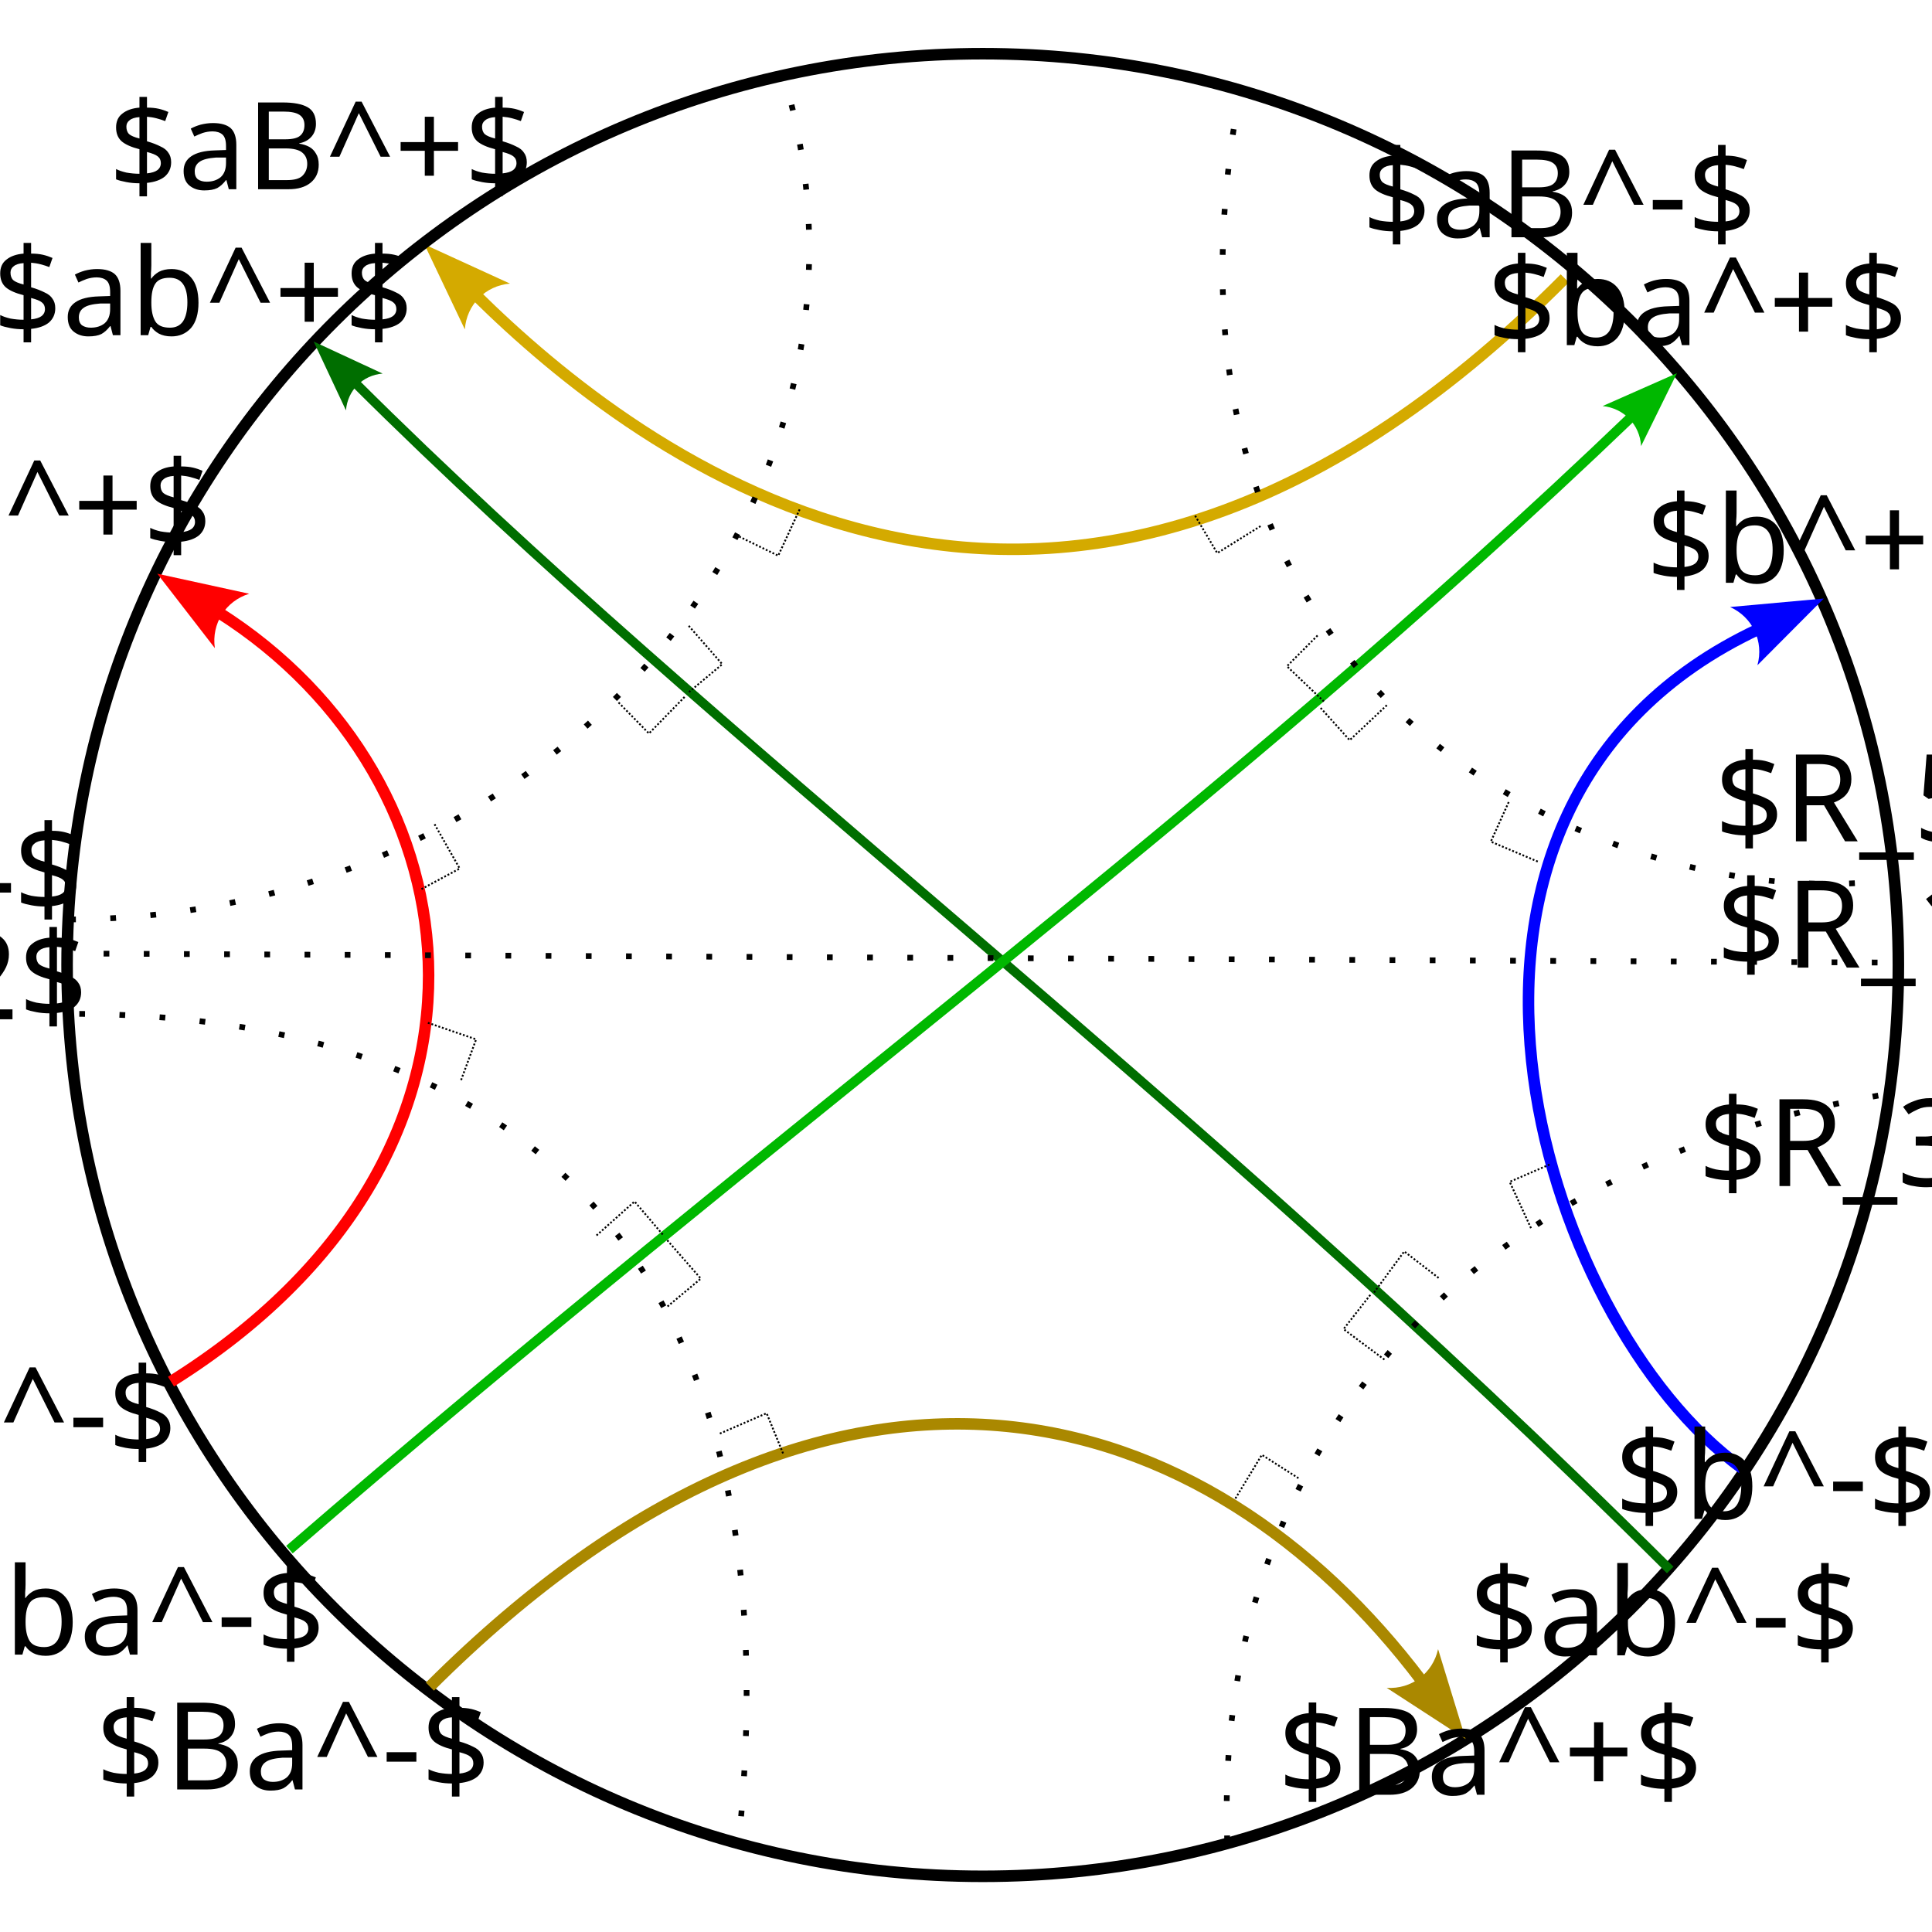
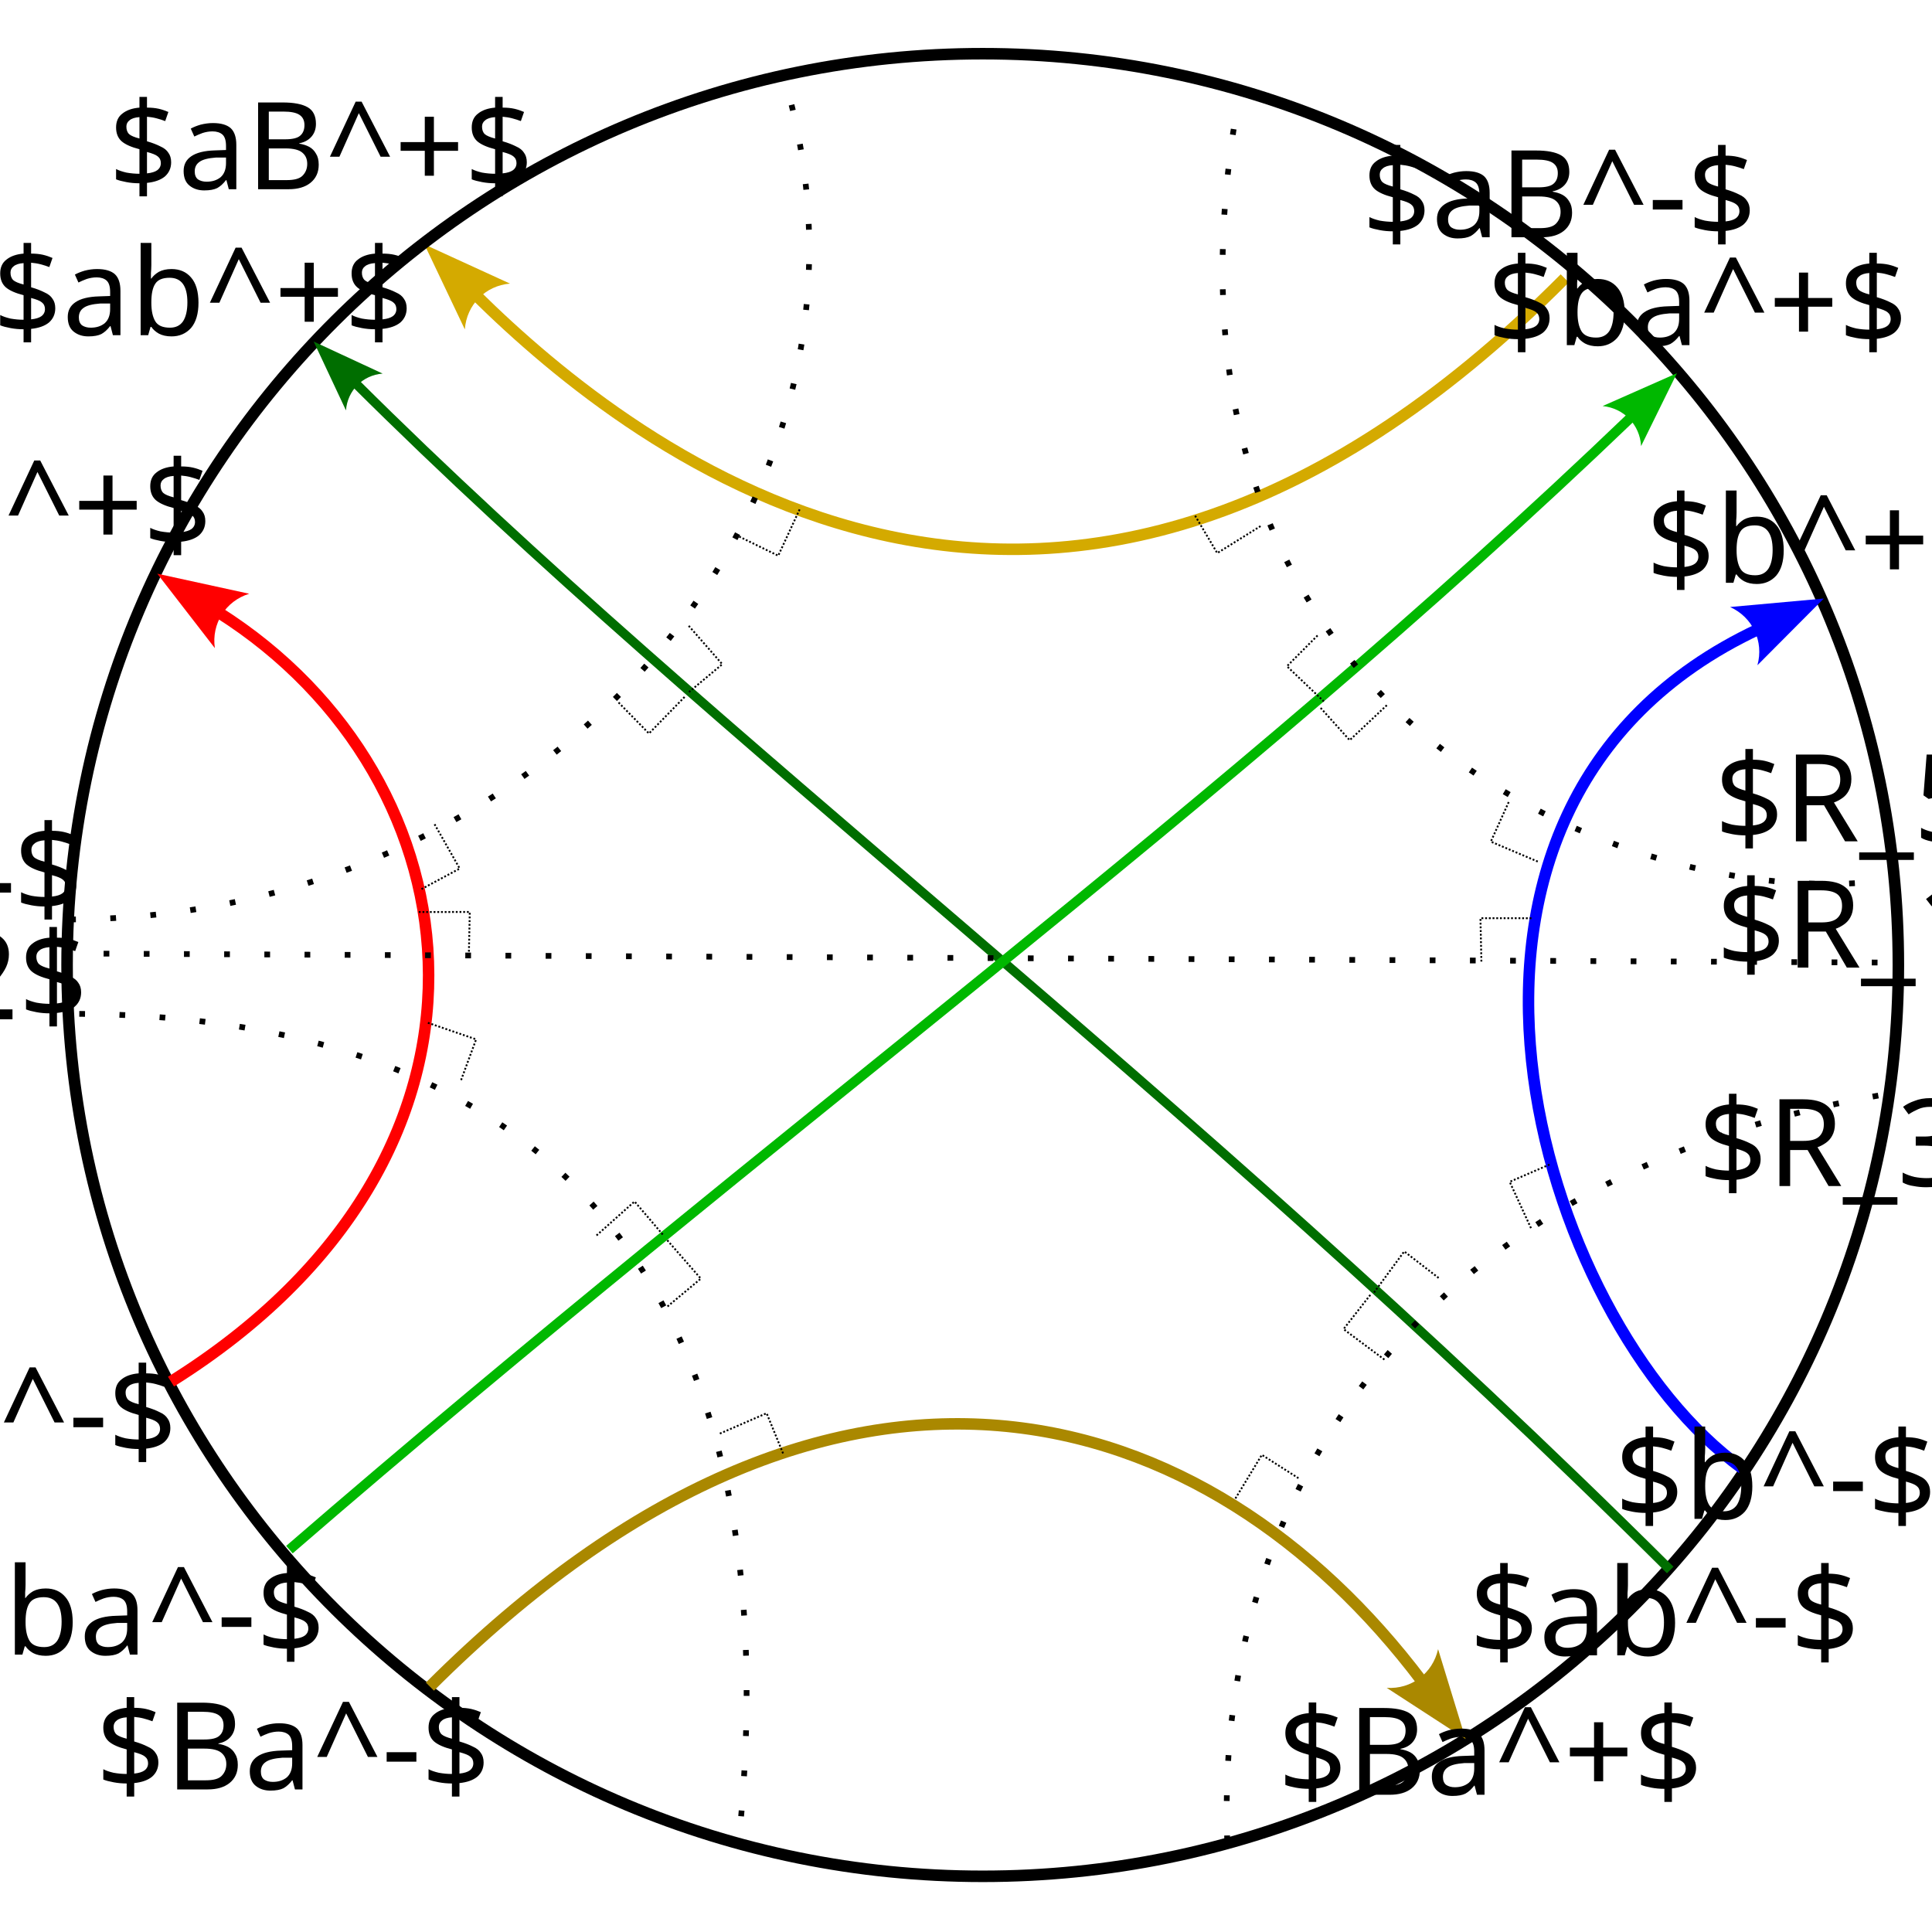
<svg xmlns="http://www.w3.org/2000/svg" width="3in" height="3in" viewBox="0 0 76.2 76.2" version="1.1" id="svg8">
  <defs id="defs2">
    <marker style="overflow:visible" id="marker9" refX="0" refY="0" orient="auto-start-reverse" markerWidth="1" markerHeight="1" viewBox="0 0 1 1" preserveAspectRatio="xMidYMid">
      <path transform="scale(0.7)" d="M -2,-4 9,0 -2,4 c 2,-2.33 2,-5.66 0,-8 z" style="fill:context-stroke;fill-rule:evenodd;stroke:none" id="path9" />
    </marker>
    <marker style="overflow:visible" id="marker8" refX="0" refY="0" orient="auto-start-reverse" markerWidth="1" markerHeight="1" viewBox="0 0 1 1" preserveAspectRatio="xMidYMid">
      <path transform="scale(0.7)" d="M -2,-4 9,0 -2,4 c 2,-2.33 2,-5.66 0,-8 z" style="fill:context-stroke;fill-rule:evenodd;stroke:none" id="path8" />
    </marker>
    <marker style="overflow:visible" id="marker6" refX="0" refY="0" orient="auto-start-reverse" markerWidth="1" markerHeight="1" viewBox="0 0 1 1" preserveAspectRatio="xMidYMid">
      <path transform="scale(0.7)" d="M -2,-4 9,0 -2,4 c 2,-2.33 2,-5.66 0,-8 z" style="fill:context-stroke;fill-rule:evenodd;stroke:none" id="path6" />
    </marker>
    <marker style="overflow:visible" id="marker5" refX="0" refY="0" orient="auto-start-reverse" markerWidth="1" markerHeight="1" viewBox="0 0 1 1" preserveAspectRatio="xMidYMid">
      <path transform="scale(0.7)" d="M -2,-4 9,0 -2,4 c 2,-2.33 2,-5.66 0,-8 z" style="fill:context-stroke;fill-rule:evenodd;stroke:none" id="path5" />
    </marker>
    <marker style="overflow:visible" id="marker4" refX="0" refY="0" orient="auto-start-reverse" markerWidth="1" markerHeight="1" viewBox="0 0 1 1" preserveAspectRatio="xMidYMid">
      <path transform="scale(0.7)" d="M -2,-4 9,0 -2,4 c 2,-2.33 2,-5.66 0,-8 z" style="fill:context-stroke;fill-rule:evenodd;stroke:none" id="path4" />
    </marker>
    <marker style="overflow:visible" id="ConcaveTriangle" refX="0" refY="0" orient="auto-start-reverse" markerWidth="1" markerHeight="1" viewBox="0 0 1 1" preserveAspectRatio="xMidYMid">
      <path transform="scale(0.7)" d="M -2,-4 9,0 -2,4 c 2,-2.33 2,-5.66 0,-8 z" style="fill:context-stroke;fill-rule:evenodd;stroke:none" id="path7" />
    </marker>
    <rect x="644.477" y="100.005" width="63.64" height="68.69" id="rect4" />
    <marker style="overflow:visible" id="marker2263" refX="0" refY="0" orient="auto">
      <path transform="scale(0.8)" style="fill:none;fill-opacity:0.75;fill-rule:evenodd;stroke:#e37600;stroke-width:1pt;stroke-opacity:1" d="M 0,5.65 V -5.65" id="path2261" />
    </marker>
    <marker style="overflow:visible" id="DotS" refX="0" refY="0" orient="auto">
      <path transform="matrix(0.2,0,0,0.2,1.48,0.2)" style="fill:#e37600;fill-opacity:1;fill-rule:evenodd;stroke:#e37600;stroke-width:1pt;stroke-opacity:1" d="m -2.5,-1 c 0,2.76 -2.24,5 -5,5 -2.76,0 -5,-2.24 -5,-5 0,-2.76 2.24,-5 5,-5 2.76,0 5,2.24 5,5 z" id="path906" />
    </marker>
    <marker style="overflow:visible" id="marker1201" refX="0" refY="0" orient="auto">
      <path transform="matrix(-0.4,0,0,-0.4,-4,0)" style="fill:#0000ff;fill-opacity:1;fill-rule:evenodd;stroke:#0000ff;stroke-width:1pt;stroke-opacity:1" d="M 0,0 5,-5 -12.5,0 5,5 Z" id="path1199" />
    </marker>
    <marker style="overflow:visible" id="Arrow1Lend" refX="0" refY="0" orient="auto">
      <path transform="matrix(-0.8,0,0,-0.8,-10,0)" style="fill:#0000ff;fill-opacity:1;fill-rule:evenodd;stroke:#0000ff;stroke-width:1pt;stroke-opacity:1" d="M 0,0 5,-5 -12.5,0 5,5 Z" id="path842" />
    </marker>
    <marker style="overflow:visible" id="marker1123" refX="0" refY="0" orient="auto">
      <path transform="matrix(-0.4,0,0,-0.4,-4,0)" style="fill:#0000ff;fill-opacity:1;fill-rule:evenodd;stroke:#0000ff;stroke-width:1pt;stroke-opacity:1" d="M 0,0 5,-5 -12.5,0 5,5 Z" id="path1121" />
    </marker>
    <marker style="overflow:visible" id="Arrow1Mend" refX="0" refY="0" orient="auto">
      <path transform="matrix(-0.4,0,0,-0.4,-4,0)" style="fill:#0000ff;fill-opacity:1;fill-rule:evenodd;stroke:#0000ff;stroke-width:1pt;stroke-opacity:1" d="M 0,0 5,-5 -12.5,0 5,5 Z" id="path848" />
    </marker>
    <rect x="644.477" y="100.005" width="63.64" height="68.69" id="rect4-5" />
    <rect x="644.477" y="100.005" width="63.64" height="68.69" id="rect4-5-6" />
    <rect x="644.477" y="100.005" width="63.64" height="68.69" id="rect4-5-6-1" />
    <rect x="644.477" y="100.005" width="63.64" height="68.69" id="rect4-5-6-1-0" />
    <pattern id="EMFhbasepattern" patternUnits="userSpaceOnUse" width="6" height="6" x="0" y="0" />
  </defs>
  <g id="layer1" transform="translate(-35.01147,-44.01734)">
    <path style="fill:none;stroke:#d4aa00;stroke-width:0.453;stroke-linecap:butt;stroke-linejoin:miter;stroke-miterlimit:4;stroke-dasharray:none;stroke-opacity:1;marker-start:url(#ConcaveTriangle)" d="m 53.784,55.661 c 6.224,6.135 22.937,19.439 42.943,-0.665" id="path1393-8-5" />
    <ellipse style="fill:none;stroke:#000000;stroke-width:0.455;stroke-miterlimit:4;stroke-dasharray:none;stroke-opacity:1" id="path833" cx="73.771" cy="82.078" rx="36.114" ry="35.943" />
    <path style="fill:none;stroke:#006e00;stroke-width:0.366;stroke-linecap:butt;stroke-linejoin:miter;stroke-miterlimit:4;stroke-dasharray:none;stroke-opacity:1;marker-end:url(#marker4)" d="M 100.887,105.94 C 81.54,86.69 63.188,73.231 49.017,59.116" id="path835" />
    <path style="fill:none;stroke:#00b800;stroke-width:0.391;stroke-linecap:butt;stroke-linejoin:miter;stroke-miterlimit:4;stroke-dasharray:none;stroke-opacity:1;marker-end:url(#marker5)" d="M 46.427,105.136 C 65.69,88.464 83.332,75.846 99.374,60.443" id="path837" />
    <path style="fill:none;stroke:#0000ff;stroke-width:0.453;stroke-linecap:butt;stroke-linejoin:miter;stroke-miterlimit:4;stroke-dasharray:none;stroke-opacity:1;marker-start:url(#marker6)" d="m 104.361,68.837 c -14.934,7.012 -8.696,27.326 -0.63,33.095" id="path1393-8" />
    <text xml:space="preserve" style="font-style:normal;font-weight:normal;font-size:4.793px;line-height:1.25;font-family:sans-serif;text-align:center;text-anchor:middle;fill:#000000;fill-opacity:1;stroke:none;stroke-width:0.12" x="105.074" y="57.628" id="text1461-1">
      <tspan id="tspan1459-1" x="105.074" y="57.628" style="text-align:center;text-anchor:middle;stroke-width:0.12">$ba^+$</tspan>
    </text>
    <text xml:space="preserve" style="font-style:normal;font-weight:normal;font-size:4.793px;line-height:1.25;font-family:sans-serif;text-align:center;text-anchor:middle;fill:#000000;fill-opacity:1;stroke:none;stroke-width:0.12" x="43.265" y="109.278" id="text1461-1-9">
      <tspan id="tspan1459-1-5" x="43.265" y="109.278" style="text-align:center;text-anchor:middle;stroke-width:0.12">$ba^-$</tspan>
    </text>
    <text xml:space="preserve" style="font-style:normal;font-weight:normal;font-size:4.793px;line-height:1.25;font-family:sans-serif;text-align:center;text-anchor:middle;fill:#000000;fill-opacity:1;stroke:none;stroke-width:0.12" x="46.139" y="57.237" id="text1461-1-6">
      <tspan id="tspan1459-1-8" x="46.139" y="57.237" style="text-align:center;text-anchor:middle;stroke-width:0.12">$ab^+$</tspan>
    </text>
    <text xml:space="preserve" style="font-style:normal;font-weight:normal;font-size:4.793px;line-height:1.25;font-family:sans-serif;text-align:center;text-anchor:middle;fill:#000000;fill-opacity:1;stroke:none;stroke-width:0.12" x="103.779" y="109.302" id="text1461-1-6-0">
      <tspan id="tspan1459-1-8-5" x="103.779" y="109.302" style="text-align:center;text-anchor:middle;stroke-width:0.12">$ab^-$</tspan>
    </text>
    <text xml:space="preserve" style="font-style:normal;font-weight:normal;font-size:4.793px;line-height:1.25;font-family:sans-serif;text-align:center;text-anchor:middle;fill:#000000;fill-opacity:1;stroke:none;stroke-width:0.12" x="108.167" y="103.92" id="text1461-5-2">
      <tspan id="tspan1459-0-8" x="108.167" y="103.92" style="text-align:center;text-anchor:middle;stroke-width:0.12">$b^-$</tspan>
    </text>
    <text xml:space="preserve" style="font-style:normal;font-weight:normal;font-size:4.793px;line-height:1.25;font-family:sans-serif;text-align:center;text-anchor:middle;fill:#000000;fill-opacity:1;stroke:none;stroke-width:0.12" x="110.003" y="67.004" id="text1461-5-3">
      <tspan id="tspan1459-0-1" x="110.003" y="67.004" style="text-align:center;text-anchor:middle;stroke-width:0.12">$b^+$</tspan>
    </text>
    <text xml:space="preserve" style="font-style:normal;font-weight:normal;font-size:4.793px;line-height:1.25;font-family:sans-serif;text-align:center;text-anchor:middle;fill:#000000;fill-opacity:1;stroke:none;stroke-width:0.12" x="112.413" y="77.197" id="text1461-5-3-4">
      <tspan id="tspan1459-0-1-4" x="112.413" y="77.197" style="text-align:center;text-anchor:middle;stroke-width:0.12">$R_5$</tspan>
    </text>
    <text xml:space="preserve" style="font-style:normal;font-weight:normal;font-size:4.793px;line-height:1.25;font-family:sans-serif;text-align:center;text-anchor:middle;fill:#000000;fill-opacity:1;stroke:none;stroke-width:0.12" x="34.736" y="80.003" id="text1461-5-3-4-1">
      <tspan id="tspan1459-0-1-4-5" x="34.736" y="80.003" style="text-align:center;text-anchor:middle;stroke-width:0.12">$R_4$</tspan>
    </text>
    <text xml:space="preserve" style="font-style:normal;font-weight:normal;font-size:4.793px;line-height:1.25;font-family:sans-serif;text-align:center;text-anchor:middle;fill:#000000;fill-opacity:1;stroke:none;stroke-width:0.12" x="34.934" y="84.218" id="text1461-5-3-4-1-0">
      <tspan id="tspan1459-0-1-4-5-2" x="34.934" y="84.218" style="text-align:center;text-anchor:middle;stroke-width:0.12">$R_2$</tspan>
    </text>
    <text xml:space="preserve" style="font-style:normal;font-weight:normal;font-size:4.793px;line-height:1.25;font-family:sans-serif;text-align:center;text-anchor:middle;fill:#000000;fill-opacity:1;stroke:none;stroke-width:0.12" x="112.485" y="82.177" id="text1461-5-3-4-6">
      <tspan id="tspan1459-0-1-4-9" x="112.485" y="82.177" style="text-align:center;text-anchor:middle;stroke-width:0.12">$R_1$</tspan>
    </text>
    <text xml:space="preserve" style="font-style:normal;font-weight:normal;font-size:4.793px;line-height:1.25;font-family:sans-serif;text-align:center;text-anchor:middle;fill:#000000;fill-opacity:1;stroke:none;stroke-width:0.12" x="111.767" y="90.795" id="text1461-5-3-4-6-5">
      <tspan id="tspan1459-0-1-4-9-1" x="111.767" y="90.795" style="text-align:center;text-anchor:middle;stroke-width:0.12">$R_3$</tspan>
    </text>
    <path style="fill:none;stroke:#aa8800;stroke-width:0.453;stroke-linecap:butt;stroke-linejoin:miter;stroke-miterlimit:4;stroke-dasharray:none;stroke-opacity:1;marker-start:url(#marker9)" d="M 91.1,110.331 C 82.691,99.177 68.021,94.513 51.967,110.539" id="path1393-8-5-2" />
    <path style="fill:none;stroke:#ff0000;stroke-width:0.453;stroke-linecap:butt;stroke-linejoin:miter;stroke-miterlimit:4;stroke-dasharray:none;stroke-opacity:1;marker-start:url(#marker8)" d="M 43.627,68.169 C 54.013,74.732 55.97,89.63 41.756,98.51" id="path1393-8-53" />
    <text xml:space="preserve" style="font-style:normal;font-weight:normal;font-size:4.793px;line-height:1.25;font-family:sans-serif;text-align:center;text-anchor:middle;fill:#000000;fill-opacity:1;stroke:none;stroke-width:0.12" x="39.671" y="65.631" id="text1461-5-3-3">
      <tspan id="tspan1459-0-1-9" x="39.671" y="65.631" style="text-align:center;text-anchor:middle;stroke-width:0.12">$a^+$</tspan>
    </text>
    <text xml:space="preserve" style="font-style:normal;font-weight:normal;font-size:4.793px;line-height:1.25;font-family:sans-serif;text-align:center;text-anchor:middle;fill:#000000;fill-opacity:1;stroke:none;stroke-width:0.12" x="38.89" y="101.402" id="text1461-5-3-3-0">
      <tspan id="tspan1459-0-1-9-0" x="38.89" y="101.402" style="text-align:center;text-anchor:middle;stroke-width:0.12">$a^-$</tspan>
    </text>
    <text xml:space="preserve" style="font-style:normal;font-weight:normal;font-size:4.793px;line-height:1.25;font-family:sans-serif;text-align:center;text-anchor:middle;fill:#000000;fill-opacity:1;stroke:none;stroke-width:0.12" x="50.791" y="51.48" id="text1461-8">
      <tspan id="tspan1459-8" x="50.791" y="51.48" style="text-align:center;text-anchor:middle;stroke-width:0.12">$aB^+$</tspan>
    </text>
    <text xml:space="preserve" style="font-style:normal;font-weight:normal;font-size:4.793px;line-height:1.25;font-family:sans-serif;text-align:center;text-anchor:middle;fill:#000000;fill-opacity:1;stroke:none;stroke-width:0.12" x="99.626" y="53.375" id="text1461-8-4">
      <tspan id="tspan1459-8-0" x="99.626" y="53.375" style="text-align:center;text-anchor:middle;stroke-width:0.12">$aB^-$</tspan>
    </text>
    <text xml:space="preserve" style="font-style:normal;font-weight:normal;font-size:4.793px;line-height:1.25;font-family:sans-serif;text-align:center;text-anchor:middle;fill:#000000;fill-opacity:1;stroke:none;stroke-width:0.12" x="96.909" y="114.804" id="text1461-8-4-7">
      <tspan id="tspan1459-8-0-8" x="96.909" y="114.804" style="text-align:center;text-anchor:middle;stroke-width:0.12">$Ba^+$</tspan>
    </text>
    <text xml:space="preserve" style="font-style:normal;font-weight:normal;font-size:4.793px;line-height:1.25;font-family:sans-serif;text-align:center;text-anchor:middle;fill:#000000;fill-opacity:1;stroke:none;stroke-width:0.12" x="49.689" y="114.593" id="text1461-8-4-7-8">
      <tspan id="tspan1459-8-0-8-9" x="49.689" y="114.593" style="text-align:center;text-anchor:middle;stroke-width:0.12">$Ba^-$</tspan>
    </text>
    <path style="fill:#000000;stroke:#000000;stroke-width:0.226;stroke-dasharray:0.226, 1.359;stroke-dashoffset:0;stroke-opacity:1" d="m 37.513,81.622 72.498,0.363" id="path1" />
    <path style="fill:none;stroke:#000000;stroke-width:0.226;stroke-dasharray:0.226, 1.359;stroke-dashoffset:0;stroke-opacity:1" d="m 37.778,80.281 c 18.702,-0.077 32.577,-16.014 28.406,-32.316" id="path1-3" />
    <path style="fill:none;stroke:#000000;stroke-width:0.226;stroke-dasharray:0.226, 1.359;stroke-dashoffset:0;stroke-opacity:1" d="M 83.936,47.547 C 79.287,72.057 98.75,79.703 108.729,78.813" id="path1-3-9" />
    <path style="fill:none;stroke:#000000;stroke-width:0.226;stroke-dasharray:0.226, 1.359;stroke-dashoffset:0;stroke-opacity:1" d="m 38.139,84.005 c 21.324,0.172 27.788,13.943 26.053,32.214" id="path2" />
    <path style="fill:none;stroke:#000000;stroke-width:0.226;stroke-dasharray:0.226, 1.359;stroke-dashoffset:0;stroke-opacity:1" d="M 83.415,116.636 C 82.871,101.922 92.074,89.83 110.172,87.047" id="path3" />
    <path style="fill:none;stroke:#000000;stroke-width:0.073;stroke-dasharray:0.073, 0.073;stroke-dashoffset:0;stroke-opacity:1" d="m 52.151,76.525 0.992,1.749 -1.512,0.813" id="path4-8-3" />
    <path style="fill:none;stroke:#000000;stroke-width:0.073;stroke-dasharray:0.073, 0.073;stroke-dashoffset:0;stroke-opacity:1" d="m 63.404,100.559 1.844,-0.803 0.65,1.589" id="path4-8-3-5" />
    <path style="fill:none;stroke:#000000;stroke-width:0.073;stroke-dasharray:0.073, 0.073;stroke-dashoffset:0;stroke-opacity:1" d="m 83.738,103.118 1.042,-1.72 1.447,0.922" id="path4-8-3-5-7" />
    <path style="fill:none;stroke:#000000;stroke-width:0.073;stroke-dasharray:0.073, 0.073;stroke-dashoffset:0;stroke-opacity:1" d="m 89.614,97.641 -1.612,-1.202 1.057,-1.352" id="path4-8-3-5-7-6" />
    <path style="fill:none;stroke:#000000;stroke-width:0.073;stroke-dasharray:0.073, 0.073;stroke-dashoffset:0;stroke-opacity:1" d="m 51.888,84.357 1.902,0.653 -0.594,1.61" id="path4-8-3-2" />
+     <path style="fill:none;stroke:#000000;stroke-width:0.073;stroke-dasharray:0.073, 0.073;stroke-dashoffset:0;stroke-opacity:1" d="m 51.529,79.988 2.011,-0.002 -0.037,1.716" id="path4-8-3-2-7" />
+     <path style="fill:none;stroke:#000000;stroke-width:0.073;stroke-dasharray:0.073, 0.073;stroke-dashoffset:0;stroke-opacity:1" d="m 95.413,80.233 -2.011,-0.002 0.037,1.716" id="path4-8-3-2-7-0" />
    <path style="fill:none;stroke:#000000;stroke-width:0.073;stroke-dasharray:0.073, 0.073;stroke-dashoffset:0;stroke-opacity:1" d="m 95.662,77.998 -1.851,-0.786 0.707,-1.564" id="path4-8-3-2-2" />
    <path style="fill:none;stroke:#000000;stroke-width:0.073;stroke-dasharray:0.073, 0.073;stroke-dashoffset:0;stroke-opacity:1" d="m 95.395,92.456 -0.84,-1.827 1.575,-0.682" id="path4-8-3-2-2-2" />
    <path style="fill:none;stroke:#000000;stroke-width:0.073;stroke-dasharray:0.073, 0.073;stroke-dashoffset:0;stroke-opacity:1" d="m 89.205,94.995 1.191,-1.62 1.36,1.048" id="path4-8-3-5-7-3" />
    <path style="fill:none;stroke:#000000;stroke-width:0.073;stroke-dasharray:0.073, 0.073;stroke-dashoffset:0;stroke-opacity:1" d="m 61.33,92.934 1.323,1.514 -1.317,1.1" id="path4-8-3-5-7-62" />
    <path style="fill:none;stroke:#000000;stroke-width:0.073;stroke-dasharray:0.073, 0.073;stroke-dashoffset:0;stroke-opacity:1" d="m 58.539,92.744 1.5,-1.339 1.114,1.306" id="path4-8-3-5-7-62-1" />
    <path style="fill:none;stroke:#000000;stroke-width:0.073;stroke-dasharray:0.073, 0.073;stroke-dashoffset:0;stroke-opacity:1" d="m 62.176,68.701 1.323,1.514 -1.317,1.1" id="path4-8-3-5-7-62-4" />
    <path style="fill:none;stroke:#000000;stroke-width:0.073;stroke-dasharray:0.073, 0.073;stroke-dashoffset:0;stroke-opacity:1" d="m 62.011,71.507 -1.404,1.44 -1.202,-1.226" id="path4-8-3-5-7-62-43" />
    <path style="fill:none;stroke:#000000;stroke-width:0.073;stroke-dasharray:0.073, 0.073;stroke-dashoffset:0;stroke-opacity:1" d="M 89.709,71.832 88.244,73.211 87.096,71.935" id="path4-8-3-5-7-62-9" />
    <path style="fill:none;stroke:#000000;stroke-width:0.073;stroke-dasharray:0.073, 0.073;stroke-dashoffset:0;stroke-opacity:1" d="m 87.225,71.682 -1.456,-1.387 1.211,-1.216" id="path4-8-3-5-7-62-9-7" />
    <path style="fill:none;stroke:#000000;stroke-width:0.073;stroke-dasharray:0.073, 0.073;stroke-dashoffset:0;stroke-opacity:1" d="m 66.549,64.11 -0.844,1.825 -1.541,-0.755" id="path4-8-3-5-7-62-9-5" />
    <path style="fill:none;stroke:#000000;stroke-width:0.073;stroke-dasharray:0.073, 0.073;stroke-dashoffset:0;stroke-opacity:1" d="m 84.728,64.769 -1.707,1.063 -0.875,-1.477" id="path4-8-3-5-7-62-9-4" />
  </g>
</svg>
